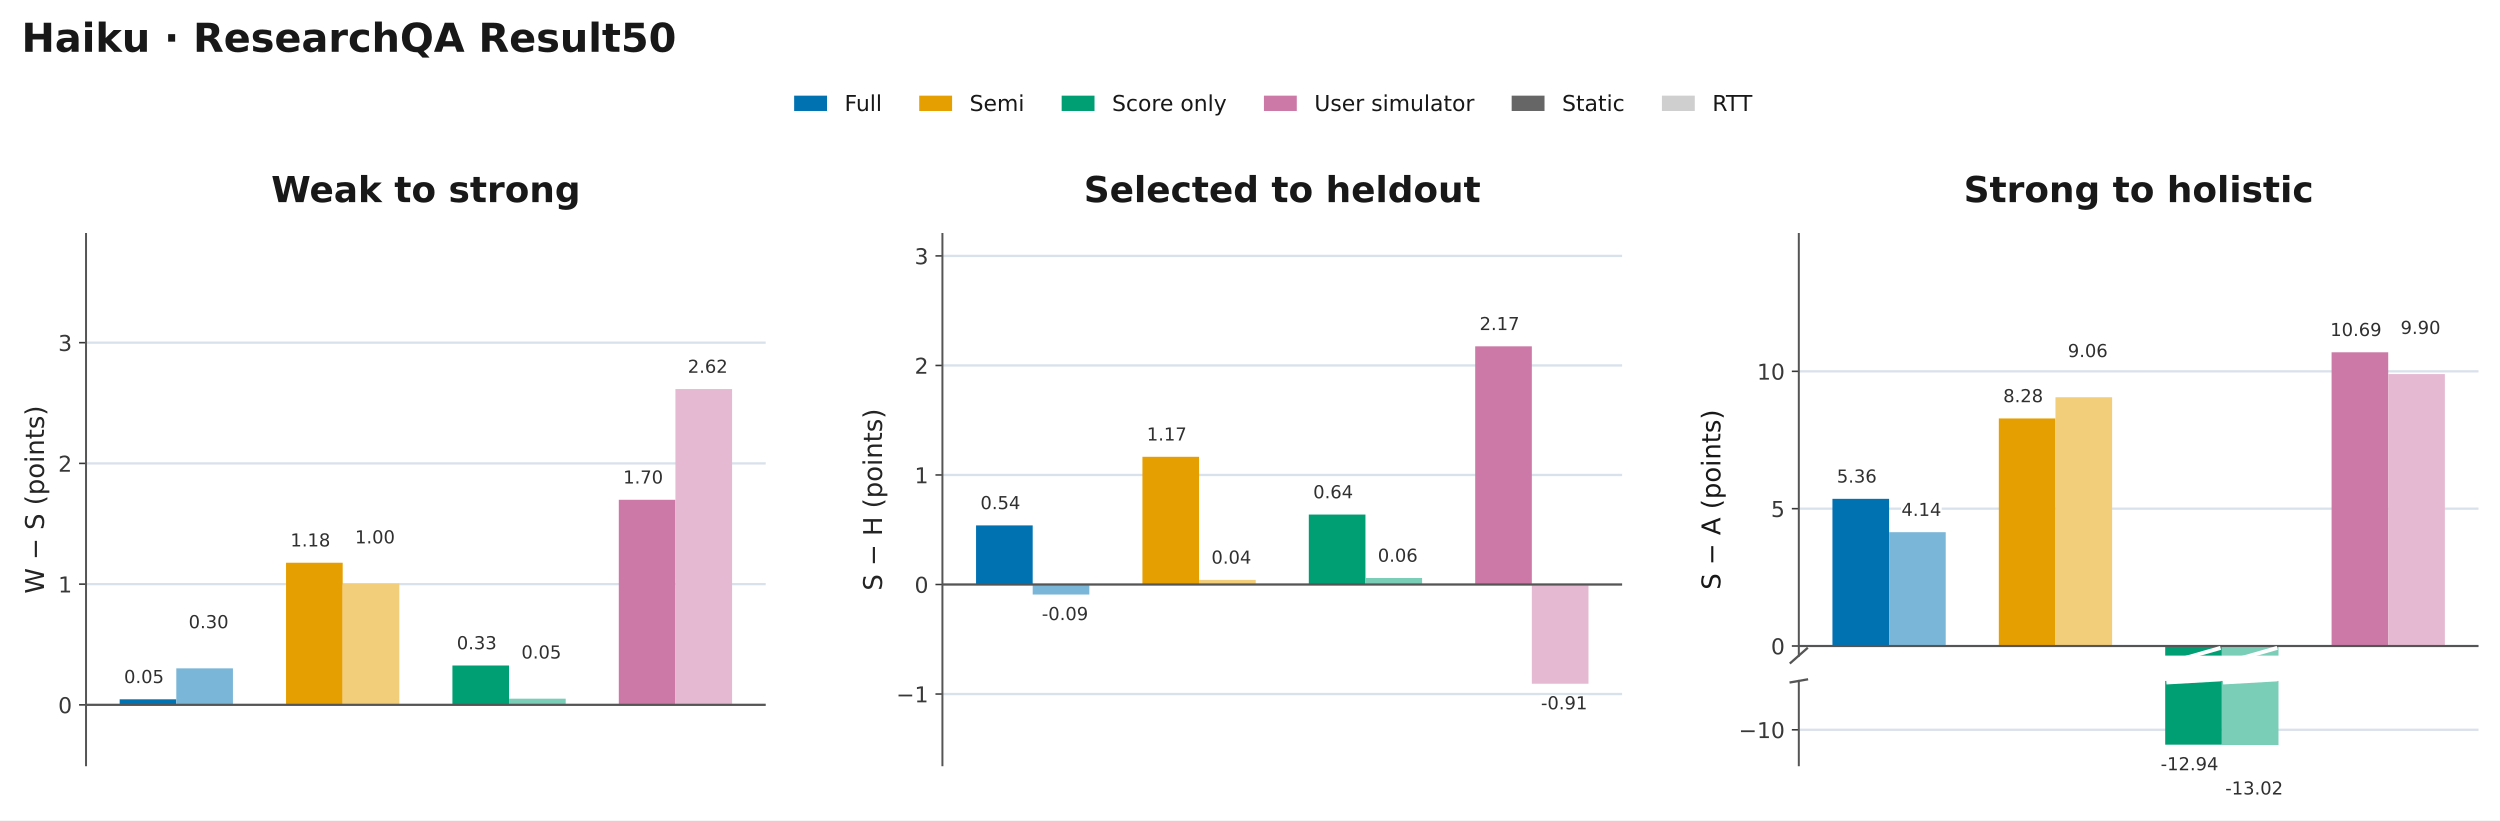
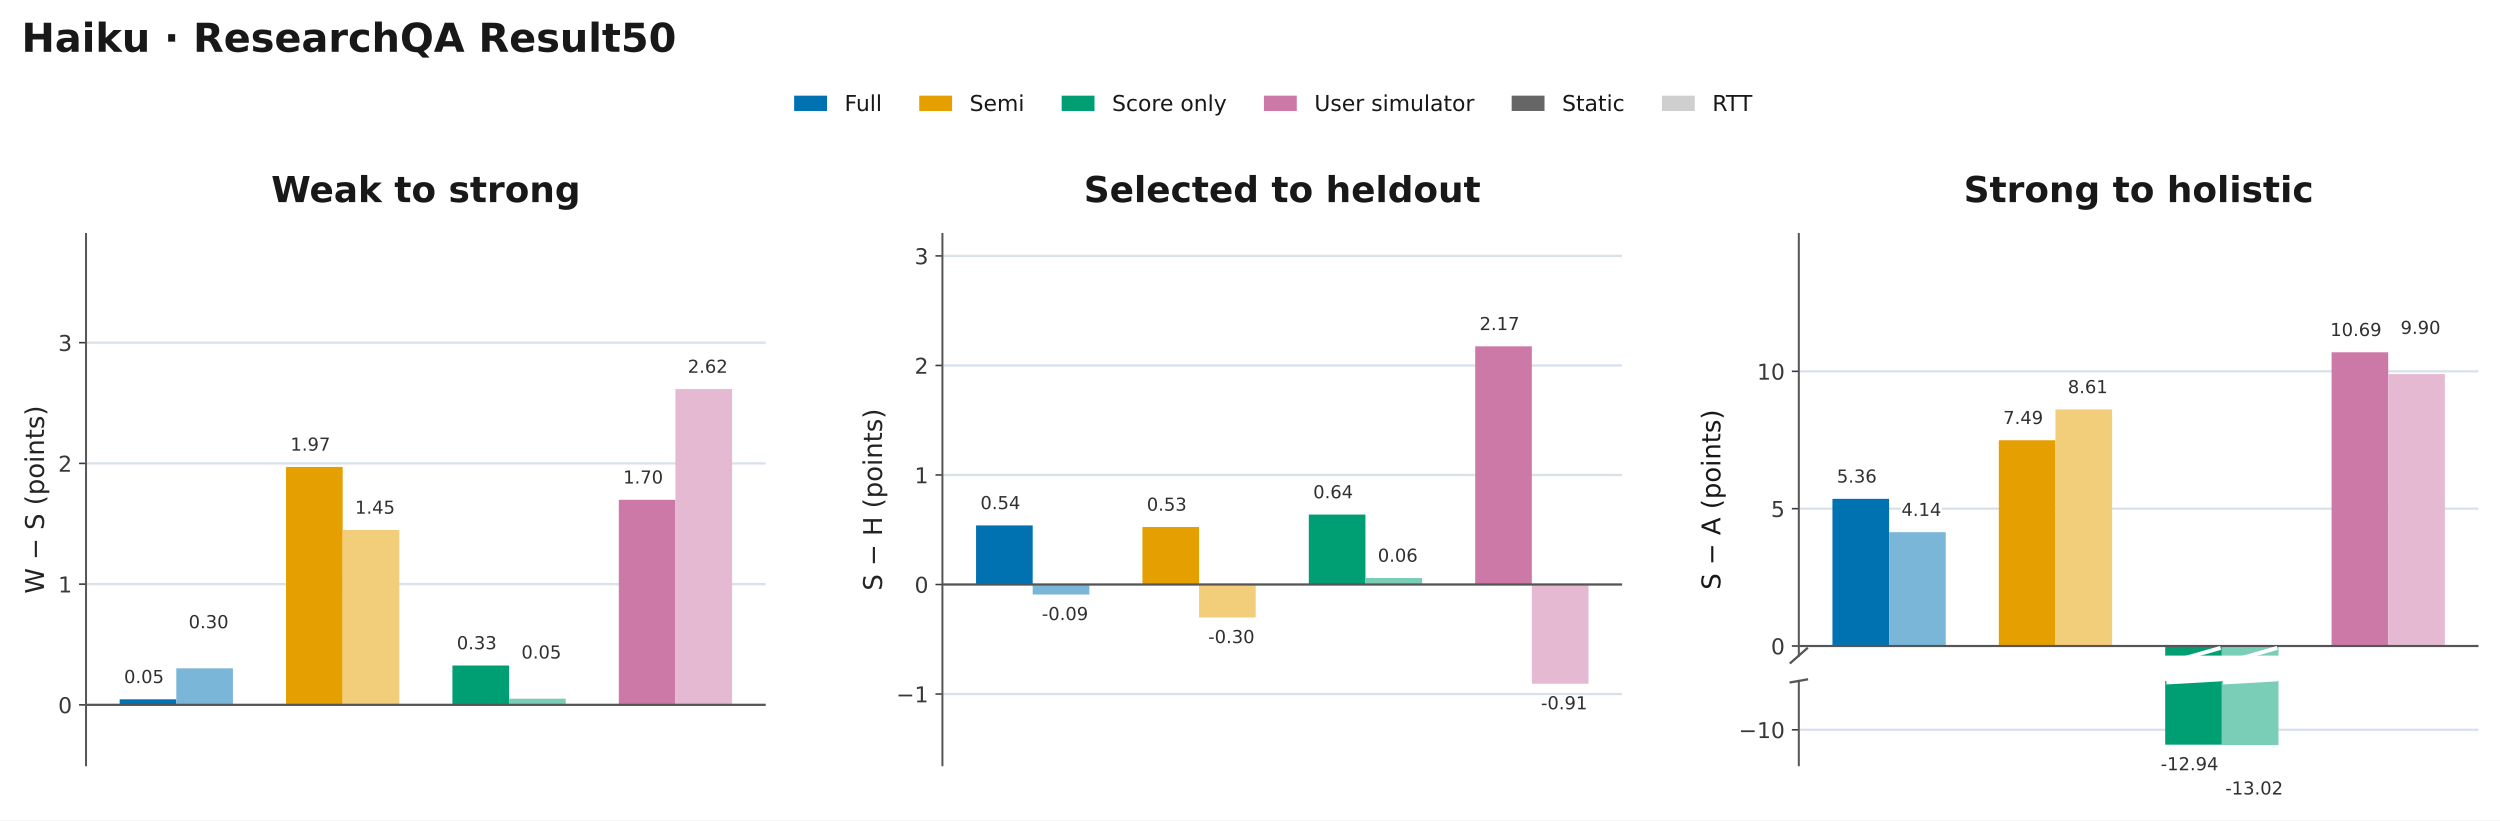
<svg xmlns="http://www.w3.org/2000/svg" xmlns:xlink="http://www.w3.org/1999/xlink" width="1255.392pt" height="411.934pt" viewBox="0 0 1255.392 411.934" version="1.1">
  <defs>
    <style type="text/css">*{stroke-linejoin: round; stroke-linecap: butt}</style>
  </defs>
  <g id="figure_1">
    <g id="patch_1">
      <path d="M 0 411.934  L 1255.392 411.934  L 1255.392 0  L 0 0  z " style="fill: #ffffff" />
    </g>
    <g id="axes_1">
      <g id="patch_2">
        <path d="M 43.2 384.264  L 384.505 384.264  L 384.505 117.504  L 43.2 117.504  z " style="fill: #ffffff" />
      </g>
      <g id="matplotlib.axis_1" />
      <g id="matplotlib.axis_2">
        <g id="ytick_1">
          <g id="line2d_1">
-             <path d="M 43.2 353.95  L 384.505 353.95  " clip-path="url(#p2235ba9675)" style="fill: none; stroke: #d9e1eb; stroke-width: 1.15; stroke-linecap: square" />
+             <path d="M 43.2 353.95  L 384.505 353.95  " clip-path="url(#p1937ab0c11)" style="fill: none; stroke: #d9e1eb; stroke-width: 1.15; stroke-linecap: square" />
          </g>
          <g id="line2d_2">
            <defs>
-               <path id="mcb72d970ec" d="M 0 0  L -3.5 0  " style="stroke: #383838; stroke-width: 0.8" />
+               <path id="mba0366764d" d="M 0 0  L -3.5 0  " style="stroke: #383838; stroke-width: 0.8" />
            </defs>
            <g>
-               <use xlink:href="#mcb72d970ec" x="43.2" y="353.95" style="fill: #383838; stroke: #383838; stroke-width: 0.8" />
+               <use xlink:href="#mba0366764d" x="43.2" y="353.95" style="fill: #383838; stroke: #383838; stroke-width: 0.8" />
            </g>
          </g>
          <g id="text_1">
            <text style="font-size: 11px; font-family: 'DejaVu Sans'; text-anchor: end; fill: #383838" x="36.2" y="358.129" transform="rotate(-0 36.2 358.1291)">0</text>
          </g>
        </g>
        <g id="ytick_2">
          <g id="line2d_3">
-             <path d="M 43.2 293.323  L 384.505 293.323  " clip-path="url(#p2235ba9675)" style="fill: none; stroke: #d9e1eb; stroke-width: 1.15; stroke-linecap: square" />
+             <path d="M 43.2 293.323  L 384.505 293.323  " clip-path="url(#p1937ab0c11)" style="fill: none; stroke: #d9e1eb; stroke-width: 1.15; stroke-linecap: square" />
          </g>
          <g id="line2d_4">
            <g>
-               <use xlink:href="#mcb72d970ec" x="43.2" y="293.323" style="fill: #383838; stroke: #383838; stroke-width: 0.8" />
+               <use xlink:href="#mba0366764d" x="43.2" y="293.323" style="fill: #383838; stroke: #383838; stroke-width: 0.8" />
            </g>
          </g>
          <g id="text_2">
            <text style="font-size: 11px; font-family: 'DejaVu Sans'; text-anchor: end; fill: #383838" x="36.2" y="297.502" transform="rotate(-0 36.2 297.5018)">1</text>
          </g>
        </g>
        <g id="ytick_3">
          <g id="line2d_5">
-             <path d="M 43.2 232.696  L 384.505 232.696  " clip-path="url(#p2235ba9675)" style="fill: none; stroke: #d9e1eb; stroke-width: 1.15; stroke-linecap: square" />
+             <path d="M 43.2 232.696  L 384.505 232.696  " clip-path="url(#p1937ab0c11)" style="fill: none; stroke: #d9e1eb; stroke-width: 1.15; stroke-linecap: square" />
          </g>
          <g id="line2d_6">
            <g>
-               <use xlink:href="#mcb72d970ec" x="43.2" y="232.696" style="fill: #383838; stroke: #383838; stroke-width: 0.8" />
+               <use xlink:href="#mba0366764d" x="43.2" y="232.696" style="fill: #383838; stroke: #383838; stroke-width: 0.8" />
            </g>
          </g>
          <g id="text_3">
            <text style="font-size: 11px; font-family: 'DejaVu Sans'; text-anchor: end; fill: #383838" x="36.2" y="236.875" transform="rotate(-0 36.2 236.8745)">2</text>
          </g>
        </g>
        <g id="ytick_4">
          <g id="line2d_7">
-             <path d="M 43.2 172.069  L 384.505 172.069  " clip-path="url(#p2235ba9675)" style="fill: none; stroke: #d9e1eb; stroke-width: 1.15; stroke-linecap: square" />
+             <path d="M 43.2 172.069  L 384.505 172.069  " clip-path="url(#p1937ab0c11)" style="fill: none; stroke: #d9e1eb; stroke-width: 1.15; stroke-linecap: square" />
          </g>
          <g id="line2d_8">
            <g>
-               <use xlink:href="#mcb72d970ec" x="43.2" y="172.069" style="fill: #383838; stroke: #383838; stroke-width: 0.8" />
+               <use xlink:href="#mba0366764d" x="43.2" y="172.069" style="fill: #383838; stroke: #383838; stroke-width: 0.8" />
            </g>
          </g>
          <g id="text_4">
            <text style="font-size: 11px; font-family: 'DejaVu Sans'; text-anchor: end; fill: #383838" x="36.2" y="176.247" transform="rotate(-0 36.2 176.2473)">3</text>
          </g>
        </g>
        <g id="text_5">
          <text style="font-size: 13px; font-family: 'DejaVu Sans'; text-anchor: middle; fill: #242424" x="22.078" y="250.884" transform="rotate(-90 22.0782 250.884)">W − S (points)</text>
        </g>
      </g>
      <g id="patch_3">
-         <path d="M 60.087 353.95  L 88.53 353.95  L 88.53 351.16  L 60.087 351.16  z " clip-path="url(#p2235ba9675)" style="fill: #0072b2" />
+         <path d="M 60.087 353.95  L 88.53 353.95  L 88.53 351.16  L 60.087 351.16  z " clip-path="url(#p1937ab0c11)" style="fill: #0072b2" />
      </g>
      <g id="patch_4">
-         <path d="M 88.53 353.95  L 116.972 353.95  L 116.972 335.618  L 88.53 335.618  z " clip-path="url(#p2235ba9675)" style="fill: #7ab6d7" />
+         <path d="M 88.53 353.95  L 116.972 353.95  L 116.972 335.618  L 88.53 335.618  z " clip-path="url(#p1937ab0c11)" style="fill: #7ab6d7" />
      </g>
      <g id="patch_5">
-         <path d="M 143.636 353.95  L 172.078 353.95  L 172.078 282.581  L 143.636 282.581  z " clip-path="url(#p2235ba9675)" style="fill: #e69f00" />
+         <path d="M 143.636 353.95  L 172.078 353.95  L 172.078 234.464  L 143.636 234.464  z " clip-path="url(#p1937ab0c11)" style="fill: #e69f00" />
      </g>
      <g id="patch_6">
-         <path d="M 172.078 353.95  L 200.52 353.95  L 200.52 293.022  L 172.078 293.022  z " clip-path="url(#p2235ba9675)" style="fill: #f2cd7a" />
+         <path d="M 172.078 353.95  L 200.52 353.95  L 200.52 266.137  L 172.078 266.137  z " clip-path="url(#p1937ab0c11)" style="fill: #f2cd7a" />
      </g>
      <g id="patch_7">
-         <path d="M 227.184 353.95  L 255.627 353.95  L 255.627 334.186  L 227.184 334.186  z " clip-path="url(#p2235ba9675)" style="fill: #009e73" />
+         <path d="M 227.184 353.95  L 255.627 353.95  L 255.627 334.186  L 227.184 334.186  z " clip-path="url(#p1937ab0c11)" style="fill: #009e73" />
      </g>
      <g id="patch_8">
-         <path d="M 255.627 353.95  L 284.069 353.95  L 284.069 350.847  L 255.627 350.847  z " clip-path="url(#p2235ba9675)" style="fill: #7acdb6" />
+         <path d="M 255.627 353.95  L 284.069 353.95  L 284.069 350.847  L 255.627 350.847  z " clip-path="url(#p1937ab0c11)" style="fill: #7acdb6" />
      </g>
      <g id="patch_9">
-         <path d="M 310.733 353.95  L 339.175 353.95  L 339.175 250.968  L 310.733 250.968  z " clip-path="url(#p2235ba9675)" style="fill: #cc79a7" />
+         <path d="M 310.733 353.95  L 339.175 353.95  L 339.175 250.968  L 310.733 250.968  z " clip-path="url(#p1937ab0c11)" style="fill: #cc79a7" />
      </g>
      <g id="patch_10">
-         <path d="M 339.175 353.95  L 367.617 353.95  L 367.617 195.369  L 339.175 195.369  z " clip-path="url(#p2235ba9675)" style="fill: #e4b9d1" />
+         <path d="M 339.175 353.95  L 367.617 353.95  L 367.617 195.369  L 339.175 195.369  z " clip-path="url(#p1937ab0c11)" style="fill: #e4b9d1" />
      </g>
      <g id="patch_11">
        <path d="M 43.2 384.264  L 43.2 117.504  " style="fill: none; stroke: #555555; stroke-linejoin: miter; stroke-linecap: square" />
      </g>
      <g id="line2d_9">
-         <path d="M 43.2 353.95  L 384.505 353.95  " clip-path="url(#p2235ba9675)" style="fill: none; stroke: #555555; stroke-width: 1.1; stroke-linecap: square" />
+         <path d="M 43.2 353.95  L 384.505 353.95  " clip-path="url(#p1937ab0c11)" style="fill: none; stroke: #555555; stroke-width: 1.1; stroke-linecap: square" />
      </g>
      <g id="text_6">
        <text style="font-weight: 700; font-size: 18px; font-family: 'DejaVu Sans'; text-anchor: middle; fill: #181818" x="213.852" y="101.504" transform="rotate(-0 213.8523 101.504)">Weak to strong</text>
      </g>
      <g id="text_7">
        <g id="patch_12">
          <path d="M 62.109 345.34  L 82.508 345.34  L 82.508 335.98  L 62.109 335.98  z " style="fill: #ffffff" />
        </g>
        <text style="font-size: 9px; font-family: 'DejaVu Sans'; text-anchor: middle; fill: #303030" x="72.308" y="342.997" transform="rotate(-0 72.30849 342.9975)">0.05</text>
      </g>
      <g id="text_8">
        <g id="patch_13">
          <path d="M 94.551 317.798  L 114.95 317.798  L 114.95 308.438  L 94.551 308.438  z " style="fill: #ffffff" />
        </g>
        <text style="font-size: 9px; font-family: 'DejaVu Sans'; text-anchor: middle; fill: #303030" x="104.751" y="315.456" transform="rotate(-0 104.7505 315.4557)">0.30</text>
      </g>
      <g id="text_9">
        <g id="patch_14">
-           <path d="M 145.657 276.761  L 166.057 276.761  L 166.057 267.401  L 145.657 267.401  z " style="fill: #ffffff" />
-         </g>
-         <text style="font-size: 9px; font-family: 'DejaVu Sans'; text-anchor: middle; fill: #303030" x="155.857" y="274.419" transform="rotate(-0 155.857 274.4189)">1.18</text>
+           <path d="M 145.657 228.644  L 166.057 228.644  L 166.057 219.284  L 145.657 219.284  z " style="fill: #ffffff" />
+         </g>
+         <text style="font-size: 9px; font-family: 'DejaVu Sans'; text-anchor: middle; fill: #303030" x="155.857" y="226.302" transform="rotate(-0 155.857 226.302)">1.97</text>
      </g>
      <g id="text_10">
        <g id="patch_15">
-           <path d="M 178.1 275.202  L 198.499 275.202  L 198.499 265.842  L 178.1 265.842  z " style="fill: #ffffff" />
-         </g>
-         <text style="font-size: 9px; font-family: 'DejaVu Sans'; text-anchor: middle; fill: #303030" x="188.299" y="272.86" transform="rotate(-0 188.299 272.8603)">1.00</text>
+           <path d="M 178.1 260.317  L 198.499 260.317  L 198.499 250.957  L 178.1 250.957  z " style="fill: #ffffff" />
+         </g>
+         <text style="font-size: 9px; font-family: 'DejaVu Sans'; text-anchor: middle; fill: #303030" x="188.299" y="257.975" transform="rotate(-0 188.299 257.9749)">1.45</text>
      </g>
      <g id="text_11">
        <g id="patch_16">
          <path d="M 229.206 328.366  L 249.605 328.366  L 249.605 319.006  L 229.206 319.006  z " style="fill: #ffffff" />
        </g>
        <text style="font-size: 9px; font-family: 'DejaVu Sans'; text-anchor: middle; fill: #303030" x="239.406" y="326.024" transform="rotate(-0 239.4055 326.0242)">0.33</text>
      </g>
      <g id="text_12">
        <g id="patch_17">
          <path d="M 261.648 333.027  L 282.047 333.027  L 282.047 323.667  L 261.648 323.667  z " style="fill: #ffffff" />
        </g>
        <text style="font-size: 9px; font-family: 'DejaVu Sans'; text-anchor: middle; fill: #303030" x="271.848" y="330.685" transform="rotate(-0 271.8476 330.6847)">0.05</text>
      </g>
      <g id="text_13">
        <g id="patch_18">
          <path d="M 312.754 245.148  L 333.154 245.148  L 333.154 235.788  L 312.754 235.788  z " style="fill: #ffffff" />
        </g>
        <text style="font-size: 9px; font-family: 'DejaVu Sans'; text-anchor: middle; fill: #303030" x="322.954" y="242.806" transform="rotate(-0 322.954 242.8061)">1.70</text>
      </g>
      <g id="text_14">
        <g id="patch_19">
          <path d="M 345.197 189.549  L 365.596 189.549  L 365.596 180.189  L 345.197 180.189  z " style="fill: #ffffff" />
        </g>
        <text style="font-size: 9px; font-family: 'DejaVu Sans'; text-anchor: middle; fill: #303030" x="355.396" y="187.207" transform="rotate(-0 355.3961 187.207)">2.62</text>
      </g>
    </g>
    <g id="axes_2">
      <g id="patch_20">
        <path d="M 473.244 384.264  L 814.548 384.264  L 814.548 117.504  L 473.244 117.504  z " style="fill: #ffffff" />
      </g>
      <g id="matplotlib.axis_3" />
      <g id="matplotlib.axis_4">
        <g id="ytick_5">
          <g id="line2d_10">
-             <path d="M 473.244 348.513  L 814.548 348.513  " clip-path="url(#p1a0389c628)" style="fill: none; stroke: #d9e1eb; stroke-width: 1.15; stroke-linecap: square" />
+             <path d="M 473.244 348.513  L 814.548 348.513  " clip-path="url(#pa8bc0e4c99)" style="fill: none; stroke: #d9e1eb; stroke-width: 1.15; stroke-linecap: square" />
          </g>
          <g id="line2d_11">
            <g>
-               <use xlink:href="#mcb72d970ec" x="473.244" y="348.513" style="fill: #383838; stroke: #383838; stroke-width: 0.8" />
+               <use xlink:href="#mba0366764d" x="473.244" y="348.513" style="fill: #383838; stroke: #383838; stroke-width: 0.8" />
            </g>
          </g>
          <g id="text_15">
            <text style="font-size: 11px; font-family: 'DejaVu Sans'; text-anchor: end; fill: #383838" x="466.244" y="352.691" transform="rotate(-0 466.2437 352.6914)">−1</text>
          </g>
        </g>
        <g id="ytick_6">
          <g id="line2d_12">
-             <path d="M 473.244 293.511  L 814.548 293.511  " clip-path="url(#p1a0389c628)" style="fill: none; stroke: #d9e1eb; stroke-width: 1.15; stroke-linecap: square" />
+             <path d="M 473.244 293.511  L 814.548 293.511  " clip-path="url(#pa8bc0e4c99)" style="fill: none; stroke: #d9e1eb; stroke-width: 1.15; stroke-linecap: square" />
          </g>
          <g id="line2d_13">
            <g>
-               <use xlink:href="#mcb72d970ec" x="473.244" y="293.511" style="fill: #383838; stroke: #383838; stroke-width: 0.8" />
+               <use xlink:href="#mba0366764d" x="473.244" y="293.511" style="fill: #383838; stroke: #383838; stroke-width: 0.8" />
            </g>
          </g>
          <g id="text_16">
            <text style="font-size: 11px; font-family: 'DejaVu Sans'; text-anchor: end; fill: #383838" x="466.244" y="297.689" transform="rotate(-0 466.2437 297.6893)">0</text>
          </g>
        </g>
        <g id="ytick_7">
          <g id="line2d_14">
-             <path d="M 473.244 238.509  L 814.548 238.509  " clip-path="url(#p1a0389c628)" style="fill: none; stroke: #d9e1eb; stroke-width: 1.15; stroke-linecap: square" />
+             <path d="M 473.244 238.509  L 814.548 238.509  " clip-path="url(#pa8bc0e4c99)" style="fill: none; stroke: #d9e1eb; stroke-width: 1.15; stroke-linecap: square" />
          </g>
          <g id="line2d_15">
            <g>
-               <use xlink:href="#mcb72d970ec" x="473.244" y="238.509" style="fill: #383838; stroke: #383838; stroke-width: 0.8" />
+               <use xlink:href="#mba0366764d" x="473.244" y="238.509" style="fill: #383838; stroke: #383838; stroke-width: 0.8" />
            </g>
          </g>
          <g id="text_17">
            <text style="font-size: 11px; font-family: 'DejaVu Sans'; text-anchor: end; fill: #383838" x="466.244" y="242.687" transform="rotate(-0 466.2437 242.6872)">1</text>
          </g>
        </g>
        <g id="ytick_8">
          <g id="line2d_16">
-             <path d="M 473.244 183.506  L 814.548 183.506  " clip-path="url(#p1a0389c628)" style="fill: none; stroke: #d9e1eb; stroke-width: 1.15; stroke-linecap: square" />
+             <path d="M 473.244 183.506  L 814.548 183.506  " clip-path="url(#pa8bc0e4c99)" style="fill: none; stroke: #d9e1eb; stroke-width: 1.15; stroke-linecap: square" />
          </g>
          <g id="line2d_17">
            <g>
-               <use xlink:href="#mcb72d970ec" x="473.244" y="183.506" style="fill: #383838; stroke: #383838; stroke-width: 0.8" />
+               <use xlink:href="#mba0366764d" x="473.244" y="183.506" style="fill: #383838; stroke: #383838; stroke-width: 0.8" />
            </g>
          </g>
          <g id="text_18">
            <text style="font-size: 11px; font-family: 'DejaVu Sans'; text-anchor: end; fill: #383838" x="466.244" y="187.685" transform="rotate(-0 466.2437 187.6852)">2</text>
          </g>
        </g>
        <g id="ytick_9">
          <g id="line2d_18">
-             <path d="M 473.244 128.504  L 814.548 128.504  " clip-path="url(#p1a0389c628)" style="fill: none; stroke: #d9e1eb; stroke-width: 1.15; stroke-linecap: square" />
+             <path d="M 473.244 128.504  L 814.548 128.504  " clip-path="url(#pa8bc0e4c99)" style="fill: none; stroke: #d9e1eb; stroke-width: 1.15; stroke-linecap: square" />
          </g>
          <g id="line2d_19">
            <g>
-               <use xlink:href="#mcb72d970ec" x="473.244" y="128.504" style="fill: #383838; stroke: #383838; stroke-width: 0.8" />
+               <use xlink:href="#mba0366764d" x="473.244" y="128.504" style="fill: #383838; stroke: #383838; stroke-width: 0.8" />
            </g>
          </g>
          <g id="text_19">
            <text style="font-size: 11px; font-family: 'DejaVu Sans'; text-anchor: end; fill: #383838" x="466.244" y="132.683" transform="rotate(-0 466.2437 132.6831)">3</text>
          </g>
        </g>
        <g id="text_20">
          <text style="font-size: 13px; font-family: 'DejaVu Sans'; text-anchor: middle; fill: #242424" x="442.904" y="250.884" transform="rotate(-90 442.9043 250.884)">S − H (points)</text>
        </g>
      </g>
      <g id="patch_21">
-         <path d="M 490.131 293.511  L 518.573 293.511  L 518.573 263.834  L 490.131 263.834  z " clip-path="url(#p1a0389c628)" style="fill: #0072b2" />
+         <path d="M 490.131 293.511  L 518.573 293.511  L 518.573 263.834  L 490.131 263.834  z " clip-path="url(#pa8bc0e4c99)" style="fill: #0072b2" />
      </g>
      <g id="patch_22">
-         <path d="M 518.573 293.511  L 547.015 293.511  L 547.015 298.549  L 518.573 298.549  z " clip-path="url(#p1a0389c628)" style="fill: #7ab6d7" />
+         <path d="M 518.573 293.511  L 547.015 293.511  L 547.015 298.549  L 518.573 298.549  z " clip-path="url(#pa8bc0e4c99)" style="fill: #7ab6d7" />
      </g>
      <g id="patch_23">
-         <path d="M 573.68 293.511  L 602.122 293.511  L 602.122 229.382  L 573.68 229.382  z " clip-path="url(#p1a0389c628)" style="fill: #e69f00" />
+         <path d="M 573.68 293.511  L 602.122 293.511  L 602.122 264.631  L 573.68 264.631  z " clip-path="url(#pa8bc0e4c99)" style="fill: #e69f00" />
      </g>
      <g id="patch_24">
-         <path d="M 602.122 293.511  L 630.564 293.511  L 630.564 291.201  L 602.122 291.201  z " clip-path="url(#p1a0389c628)" style="fill: #f2cd7a" />
+         <path d="M 602.122 293.511  L 630.564 293.511  L 630.564 310.099  L 602.122 310.099  z " clip-path="url(#pa8bc0e4c99)" style="fill: #f2cd7a" />
      </g>
      <g id="patch_25">
-         <path d="M 657.228 293.511  L 685.67 293.511  L 685.67 258.385  L 657.228 258.385  z " clip-path="url(#p1a0389c628)" style="fill: #009e73" />
+         <path d="M 657.228 293.511  L 685.67 293.511  L 685.67 258.385  L 657.228 258.385  z " clip-path="url(#pa8bc0e4c99)" style="fill: #009e73" />
      </g>
      <g id="patch_26">
-         <path d="M 685.67 293.511  L 714.112 293.511  L 714.112 290.248  L 685.67 290.248  z " clip-path="url(#p1a0389c628)" style="fill: #7acdb6" />
+         <path d="M 685.67 293.511  L 714.112 293.511  L 714.112 290.248  L 685.67 290.248  z " clip-path="url(#pa8bc0e4c99)" style="fill: #7acdb6" />
      </g>
      <g id="patch_27">
-         <path d="M 740.777 293.511  L 769.219 293.511  L 769.219 173.91  L 740.777 173.91  z " clip-path="url(#p1a0389c628)" style="fill: #cc79a7" />
+         <path d="M 740.777 293.511  L 769.219 293.511  L 769.219 173.91  L 740.777 173.91  z " clip-path="url(#pa8bc0e4c99)" style="fill: #cc79a7" />
      </g>
      <g id="patch_28">
-         <path d="M 769.219 293.511  L 797.661 293.511  L 797.661 343.343  L 769.219 343.343  z " clip-path="url(#p1a0389c628)" style="fill: #e4b9d1" />
+         <path d="M 769.219 293.511  L 797.661 293.511  L 797.661 343.343  L 769.219 343.343  z " clip-path="url(#pa8bc0e4c99)" style="fill: #e4b9d1" />
      </g>
      <g id="patch_29">
        <path d="M 473.244 384.264  L 473.244 117.504  " style="fill: none; stroke: #555555; stroke-linejoin: miter; stroke-linecap: square" />
      </g>
      <g id="line2d_20">
-         <path d="M 473.244 293.511  L 814.548 293.511  " clip-path="url(#p1a0389c628)" style="fill: none; stroke: #555555; stroke-width: 1.1; stroke-linecap: square" />
+         <path d="M 473.244 293.511  L 814.548 293.511  " clip-path="url(#pa8bc0e4c99)" style="fill: none; stroke: #555555; stroke-width: 1.1; stroke-linecap: square" />
      </g>
      <g id="text_21">
        <text style="font-weight: 700; font-size: 18px; font-family: 'DejaVu Sans'; text-anchor: middle; fill: #181818" x="643.896" y="101.504" transform="rotate(-0 643.896 101.504)">Selected to heldout</text>
      </g>
      <g id="text_22">
        <g id="patch_30">
          <path d="M 492.153 258.014  L 512.552 258.014  L 512.552 248.654  L 492.153 248.654  z " style="fill: #ffffff" />
        </g>
        <text style="font-size: 9px; font-family: 'DejaVu Sans'; text-anchor: middle; fill: #303030" x="502.352" y="255.672" transform="rotate(-0 502.3522 255.6721)">0.54</text>
      </g>
      <g id="text_23">
        <g id="patch_31">
          <path d="M 522.971 313.729  L 546.617 313.729  L 546.617 304.369  L 522.971 304.369  z " style="fill: #ffffff" />
        </g>
        <text style="font-size: 9px; font-family: 'DejaVu Sans'; text-anchor: middle; fill: #303030" x="534.794" y="311.387" transform="rotate(-0 534.7943 311.3867)">-0.09</text>
      </g>
      <g id="text_24">
        <g id="patch_32">
-           <path d="M 575.701 223.562  L 596.1 223.562  L 596.1 214.202  L 575.701 214.202  z " style="fill: #ffffff" />
-         </g>
-         <text style="font-size: 9px; font-family: 'DejaVu Sans'; text-anchor: middle; fill: #303030" x="585.901" y="221.219" transform="rotate(-0 585.9007 221.2194)">1.17</text>
+           <path d="M 575.701 258.811  L 596.1 258.811  L 596.1 249.451  L 575.701 249.451  z " style="fill: #ffffff" />
+         </g>
+         <text style="font-size: 9px; font-family: 'DejaVu Sans'; text-anchor: middle; fill: #303030" x="585.901" y="256.469" transform="rotate(-0 585.9007 256.4688)">0.53</text>
      </g>
      <g id="text_25">
        <g id="patch_33">
-           <path d="M 608.143 285.381  L 628.542 285.381  L 628.542 276.021  L 608.143 276.021  z " style="fill: #ffffff" />
-         </g>
-         <text style="font-size: 9px; font-family: 'DejaVu Sans'; text-anchor: middle; fill: #303030" x="618.343" y="283.039" transform="rotate(-0 618.3428 283.0385)">0.04</text>
+           <path d="M 606.52 325.279  L 630.166 325.279  L 630.166 315.919  L 606.52 315.919  z " style="fill: #ffffff" />
+         </g>
+         <text style="font-size: 9px; font-family: 'DejaVu Sans'; text-anchor: middle; fill: #303030" x="618.343" y="322.936" transform="rotate(-0 618.3428 322.9364)">-0.30</text>
      </g>
      <g id="text_26">
        <g id="patch_34">
          <path d="M 659.25 252.565  L 679.649 252.565  L 679.649 243.205  L 659.25 243.205  z " style="fill: #ffffff" />
        </g>
        <text style="font-size: 9px; font-family: 'DejaVu Sans'; text-anchor: middle; fill: #303030" x="669.449" y="250.223" transform="rotate(-0 669.4492 250.2228)">0.64</text>
      </g>
      <g id="text_27">
        <g id="patch_35">
          <path d="M 691.692 284.428  L 712.091 284.428  L 712.091 275.068  L 691.692 275.068  z " style="fill: #ffffff" />
        </g>
        <text style="font-size: 9px; font-family: 'DejaVu Sans'; text-anchor: middle; fill: #303030" x="701.891" y="282.085" transform="rotate(-0 701.8913 282.0855)">0.06</text>
      </g>
      <g id="text_28">
        <g id="patch_36">
          <path d="M 742.798 168.09  L 763.197 168.09  L 763.197 158.73  L 742.798 158.73  z " style="fill: #ffffff" />
        </g>
        <text style="font-size: 9px; font-family: 'DejaVu Sans'; text-anchor: middle; fill: #303030" x="752.998" y="165.748" transform="rotate(-0 752.9977 165.7481)">2.17</text>
      </g>
      <g id="text_29">
        <g id="patch_37">
          <path d="M 773.617 358.523  L 797.263 358.523  L 797.263 349.163  L 773.617 349.163  z " style="fill: #ffffff" />
        </g>
        <text style="font-size: 9px; font-family: 'DejaVu Sans'; text-anchor: middle; fill: #303030" x="785.44" y="356.181" transform="rotate(-0 785.4398 356.1814)">-0.91</text>
      </g>
    </g>
    <g id="axes_3">
      <g id="patch_38">
        <path d="M 903.287 329.218  L 1244.592 329.218  L 1244.592 117.504  L 903.287 117.504  z " style="fill: #ffffff" />
      </g>
      <g id="matplotlib.axis_5" />
      <g id="matplotlib.axis_6">
        <g id="ytick_10">
          <g id="line2d_21">
-             <path d="M 903.287 324.391  L 1244.592 324.391  " clip-path="url(#p8e179e9e70)" style="fill: none; stroke: #d9e1eb; stroke-width: 1.15; stroke-linecap: square" />
+             <path d="M 903.287 324.391  L 1244.592 324.391  " clip-path="url(#pa0658b819a)" style="fill: none; stroke: #d9e1eb; stroke-width: 1.15; stroke-linecap: square" />
          </g>
          <g id="line2d_22">
            <g>
-               <use xlink:href="#mcb72d970ec" x="903.287" y="324.391" style="fill: #383838; stroke: #383838; stroke-width: 0.8" />
+               <use xlink:href="#mba0366764d" x="903.287" y="324.391" style="fill: #383838; stroke: #383838; stroke-width: 0.8" />
            </g>
          </g>
          <g id="text_30">
            <text style="font-size: 11px; font-family: 'DejaVu Sans'; text-anchor: end; fill: #383838" x="896.287" y="328.57" transform="rotate(-0 896.2875 328.5696)">0</text>
          </g>
        </g>
        <g id="ytick_11">
          <g id="line2d_23">
-             <path d="M 903.287 255.429  L 1244.592 255.429  " clip-path="url(#p8e179e9e70)" style="fill: none; stroke: #d9e1eb; stroke-width: 1.15; stroke-linecap: square" />
+             <path d="M 903.287 255.429  L 1244.592 255.429  " clip-path="url(#pa0658b819a)" style="fill: none; stroke: #d9e1eb; stroke-width: 1.15; stroke-linecap: square" />
          </g>
          <g id="line2d_24">
            <g>
-               <use xlink:href="#mcb72d970ec" x="903.287" y="255.429" style="fill: #383838; stroke: #383838; stroke-width: 0.8" />
+               <use xlink:href="#mba0366764d" x="903.287" y="255.429" style="fill: #383838; stroke: #383838; stroke-width: 0.8" />
            </g>
          </g>
          <g id="text_31">
            <text style="font-size: 11px; font-family: 'DejaVu Sans'; text-anchor: end; fill: #383838" x="896.287" y="259.607" transform="rotate(-0 896.2875 259.6073)">5</text>
          </g>
        </g>
        <g id="ytick_12">
          <g id="line2d_25">
-             <path d="M 903.287 186.466  L 1244.592 186.466  " clip-path="url(#p8e179e9e70)" style="fill: none; stroke: #d9e1eb; stroke-width: 1.15; stroke-linecap: square" />
+             <path d="M 903.287 186.466  L 1244.592 186.466  " clip-path="url(#pa0658b819a)" style="fill: none; stroke: #d9e1eb; stroke-width: 1.15; stroke-linecap: square" />
          </g>
          <g id="line2d_26">
            <g>
-               <use xlink:href="#mcb72d970ec" x="903.287" y="186.466" style="fill: #383838; stroke: #383838; stroke-width: 0.8" />
+               <use xlink:href="#mba0366764d" x="903.287" y="186.466" style="fill: #383838; stroke: #383838; stroke-width: 0.8" />
            </g>
          </g>
          <g id="text_32">
            <text style="font-size: 11px; font-family: 'DejaVu Sans'; text-anchor: end; fill: #383838" x="896.287" y="190.645" transform="rotate(-0 896.2875 190.645)">10</text>
          </g>
        </g>
      </g>
      <g id="patch_39">
-         <path d="M 920.175 324.391  L 948.617 324.391  L 948.617 250.492  L 920.175 250.492  z " clip-path="url(#p8e179e9e70)" style="fill: #0072b2" />
+         <path d="M 920.175 324.391  L 948.617 324.391  L 948.617 250.492  L 920.175 250.492  z " clip-path="url(#pa0658b819a)" style="fill: #0072b2" />
      </g>
      <g id="patch_40">
-         <path d="M 948.617 324.391  L 977.059 324.391  L 977.059 267.244  L 948.617 267.244  z " clip-path="url(#p8e179e9e70)" style="fill: #7ab6d7" />
+         <path d="M 948.617 324.391  L 977.059 324.391  L 977.059 267.244  L 948.617 267.244  z " clip-path="url(#pa0658b819a)" style="fill: #7ab6d7" />
      </g>
      <g id="patch_41">
-         <path d="M 1003.723 324.391  L 1032.165 324.391  L 1032.165 210.126  L 1003.723 210.126  z " clip-path="url(#p8e179e9e70)" style="fill: #e69f00" />
+         <path d="M 1003.723 324.391  L 1032.165 324.391  L 1032.165 221.073  L 1003.723 221.073  z " clip-path="url(#pa0658b819a)" style="fill: #e69f00" />
      </g>
      <g id="patch_42">
-         <path d="M 1032.165 324.391  L 1060.608 324.391  L 1060.608 199.476  L 1032.165 199.476  z " clip-path="url(#p8e179e9e70)" style="fill: #f2cd7a" />
+         <path d="M 1032.165 324.391  L 1060.608 324.391  L 1060.608 205.592  L 1032.165 205.592  z " clip-path="url(#pa0658b819a)" style="fill: #f2cd7a" />
      </g>
      <g id="patch_43">
-         <path d="M 1087.272 324.391  L 1115.714 324.391  L 1115.714 502.908  L 1087.272 502.908  z " clip-path="url(#p8e179e9e70)" style="fill: #009e73" />
+         <path d="M 1087.272 324.391  L 1115.714 324.391  L 1115.714 502.908  L 1087.272 502.908  z " clip-path="url(#pa0658b819a)" style="fill: #009e73" />
      </g>
      <g id="patch_44">
-         <path d="M 1115.714 324.391  L 1144.156 324.391  L 1144.156 503.922  L 1115.714 503.922  z " clip-path="url(#p8e179e9e70)" style="fill: #7acdb6" />
+         <path d="M 1115.714 324.391  L 1144.156 324.391  L 1144.156 503.922  L 1115.714 503.922  z " clip-path="url(#pa0658b819a)" style="fill: #7acdb6" />
      </g>
      <g id="patch_45">
-         <path d="M 1170.82 324.391  L 1199.262 324.391  L 1199.262 176.898  L 1170.82 176.898  z " clip-path="url(#p8e179e9e70)" style="fill: #cc79a7" />
+         <path d="M 1170.82 324.391  L 1199.262 324.391  L 1199.262 176.898  L 1170.82 176.898  z " clip-path="url(#pa0658b819a)" style="fill: #cc79a7" />
      </g>
      <g id="patch_46">
-         <path d="M 1199.262 324.391  L 1227.705 324.391  L 1227.705 187.848  L 1199.262 187.848  z " clip-path="url(#p8e179e9e70)" style="fill: #e4b9d1" />
+         <path d="M 1199.262 324.391  L 1227.705 324.391  L 1227.705 187.848  L 1199.262 187.848  z " clip-path="url(#pa0658b819a)" style="fill: #e4b9d1" />
      </g>
      <g id="patch_47">
        <path d="M 903.287 329.218  L 903.287 117.504  " style="fill: none; stroke: #555555; stroke-linejoin: miter; stroke-linecap: square" />
      </g>
      <g id="line2d_27">
-         <path d="M 903.287 324.391  L 1244.592 324.391  " clip-path="url(#p8e179e9e70)" style="fill: none; stroke: #555555; stroke-width: 1.1; stroke-linecap: square" />
+         <path d="M 903.287 324.391  L 1244.592 324.391  " clip-path="url(#pa0658b819a)" style="fill: none; stroke: #555555; stroke-width: 1.1; stroke-linecap: square" />
      </g>
      <g id="text_33">
        <text style="font-weight: 700; font-size: 18px; font-family: 'DejaVu Sans'; text-anchor: middle; fill: #181818" x="1073.94" y="101.504" transform="rotate(-0 1073.94 101.504)">Strong to holistic</text>
      </g>
      <g id="text_34">
        <g id="patch_48">
          <path d="M 922.196 244.672  L 942.595 244.672  L 942.595 235.312  L 922.196 235.312  z " style="fill: #ffffff" />
        </g>
        <text style="font-size: 9px; font-family: 'DejaVu Sans'; text-anchor: middle; fill: #303030" x="932.396" y="242.33" transform="rotate(-0 932.3959 242.3297)">5.36</text>
      </g>
      <g id="text_35">
        <g id="patch_49">
          <path d="M 954.638 261.424  L 975.038 261.424  L 975.038 252.064  L 954.638 252.064  z " style="fill: #ffffff" />
        </g>
        <text style="font-size: 9px; font-family: 'DejaVu Sans'; text-anchor: middle; fill: #303030" x="964.838" y="259.082" transform="rotate(-0 964.838 259.0815)">4.14</text>
      </g>
      <g id="text_36">
        <g id="patch_50">
-           <path d="M 1005.745 204.306  L 1026.144 204.306  L 1026.144 194.946  L 1005.745 194.946  z " style="fill: #ffffff" />
-         </g>
-         <text style="font-size: 9px; font-family: 'DejaVu Sans'; text-anchor: middle; fill: #303030" x="1015.944" y="201.964" transform="rotate(-0 1015.944 201.9643)">8.28</text>
+           <path d="M 1005.745 215.253  L 1026.144 215.253  L 1026.144 205.893  L 1005.745 205.893  z " style="fill: #ffffff" />
+         </g>
+         <text style="font-size: 9px; font-family: 'DejaVu Sans'; text-anchor: middle; fill: #303030" x="1015.944" y="212.911" transform="rotate(-0 1015.944 212.9107)">7.49</text>
      </g>
      <g id="text_37">
        <g id="patch_51">
-           <path d="M 1038.187 181.656  L 1058.586 181.656  L 1058.586 172.296  L 1038.187 172.296  z " style="fill: #ffffff" />
-         </g>
-         <text style="font-size: 9px; font-family: 'DejaVu Sans'; text-anchor: middle; fill: #303030" x="1048.386" y="179.313" transform="rotate(-0 1048.386 179.3134)">9.06</text>
+           <path d="M 1038.187 199.772  L 1058.586 199.772  L 1058.586 190.412  L 1038.187 190.412  z " style="fill: #ffffff" />
+         </g>
+         <text style="font-size: 9px; font-family: 'DejaVu Sans'; text-anchor: middle; fill: #303030" x="1048.386" y="197.43" transform="rotate(-0 1048.386 197.4297)">8.61</text>
      </g>
      <g id="text_38">
        <g id="patch_52">
          <path d="M 1169.979 171.078  L 1196.104 171.078  L 1196.104 161.718  L 1169.979 161.718  z " style="fill: #ffffff" />
        </g>
        <text style="font-size: 9px; font-family: 'DejaVu Sans'; text-anchor: middle; fill: #303030" x="1183.041" y="168.735" transform="rotate(-0 1183.041 168.7354)">10.69</text>
      </g>
      <g id="text_39">
        <g id="patch_53">
          <path d="M 1205.284 170.028  L 1225.683 170.028  L 1225.683 160.668  L 1205.284 160.668  z " style="fill: #ffffff" />
        </g>
        <text style="font-size: 9px; font-family: 'DejaVu Sans'; text-anchor: middle; fill: #303030" x="1215.484" y="167.686" transform="rotate(-0 1215.484 167.6862)">9.90</text>
      </g>
      <g id="line2d_28">
        <path d="M 899.192 332.817  L 907.383 325.619  " style="fill: none; stroke: #555555; stroke-width: 1.15; stroke-linecap: square" />
      </g>
      <g id="line2d_29">
        <path d="M 1088.865 332.817  L 1114.121 325.619  " style="fill: none; stroke: #ffffff; stroke-width: 2; stroke-linecap: square" />
      </g>
      <g id="line2d_30">
        <path d="M 1117.307 332.817  L 1142.563 325.619  " style="fill: none; stroke: #ffffff; stroke-width: 2; stroke-linecap: square" />
      </g>
    </g>
    <g id="axes_4">
      <g id="patch_54">
        <path d="M 903.287 384.264  L 1244.592 384.264  L 1244.592 341.921  L 903.287 341.921  z " style="fill: #ffffff" />
      </g>
      <g id="matplotlib.axis_7" />
      <g id="matplotlib.axis_8">
        <g id="ytick_13">
          <g id="line2d_31">
-             <path d="M 903.287 366.462  L 1244.592 366.462  " clip-path="url(#p46ffe7871f)" style="fill: none; stroke: #d9e1eb; stroke-width: 1.15; stroke-linecap: square" />
+             <path d="M 903.287 366.462  L 1244.592 366.462  " clip-path="url(#p9da9ed7193)" style="fill: none; stroke: #d9e1eb; stroke-width: 1.15; stroke-linecap: square" />
          </g>
          <g id="line2d_32">
            <g>
-               <use xlink:href="#mcb72d970ec" x="903.287" y="366.462" style="fill: #383838; stroke: #383838; stroke-width: 0.8" />
+               <use xlink:href="#mba0366764d" x="903.287" y="366.462" style="fill: #383838; stroke: #383838; stroke-width: 0.8" />
            </g>
          </g>
          <g id="text_40">
            <text style="font-size: 11px; font-family: 'DejaVu Sans'; text-anchor: end; fill: #383838" x="896.287" y="370.641" transform="rotate(-0 896.2875 370.6409)">−10</text>
          </g>
        </g>
      </g>
      <g id="patch_55">
-         <path d="M 920.175 341.031  L 948.617 341.031  L 948.617 327.405  L 920.175 327.405  z " clip-path="url(#p46ffe7871f)" style="fill: #0072b2" />
+         <path d="M 920.175 341.031  L 948.617 341.031  L 948.617 327.405  L 920.175 327.405  z " clip-path="url(#p9da9ed7193)" style="fill: #0072b2" />
      </g>
      <g id="patch_56">
-         <path d="M 948.617 341.031  L 977.059 341.031  L 977.059 330.494  L 948.617 330.494  z " clip-path="url(#p46ffe7871f)" style="fill: #7ab6d7" />
+         <path d="M 948.617 341.031  L 977.059 341.031  L 977.059 330.494  L 948.617 330.494  z " clip-path="url(#p9da9ed7193)" style="fill: #7ab6d7" />
      </g>
      <g id="patch_57">
-         <path d="M 1003.723 341.031  L 1032.165 341.031  L 1032.165 319.962  L 1003.723 319.962  z " clip-path="url(#p46ffe7871f)" style="fill: #e69f00" />
+         <path d="M 1003.723 341.031  L 1032.165 341.031  L 1032.165 321.981  L 1003.723 321.981  z " clip-path="url(#p9da9ed7193)" style="fill: #e69f00" />
      </g>
      <g id="patch_58">
-         <path d="M 1032.165 341.031  L 1060.608 341.031  L 1060.608 317.999  L 1032.165 317.999  z " clip-path="url(#p46ffe7871f)" style="fill: #f2cd7a" />
+         <path d="M 1032.165 341.031  L 1060.608 341.031  L 1060.608 319.126  L 1032.165 319.126  z " clip-path="url(#p9da9ed7193)" style="fill: #f2cd7a" />
      </g>
      <g id="patch_59">
-         <path d="M 1087.272 341.031  L 1115.714 341.031  L 1115.714 373.947  L 1087.272 373.947  z " clip-path="url(#p46ffe7871f)" style="fill: #009e73" />
+         <path d="M 1087.272 341.031  L 1115.714 341.031  L 1115.714 373.947  L 1087.272 373.947  z " clip-path="url(#p9da9ed7193)" style="fill: #009e73" />
      </g>
      <g id="patch_60">
-         <path d="M 1115.714 341.031  L 1144.156 341.031  L 1144.156 374.134  L 1115.714 374.134  z " clip-path="url(#p46ffe7871f)" style="fill: #7acdb6" />
+         <path d="M 1115.714 341.031  L 1144.156 341.031  L 1144.156 374.134  L 1115.714 374.134  z " clip-path="url(#p9da9ed7193)" style="fill: #7acdb6" />
      </g>
      <g id="patch_61">
-         <path d="M 1170.82 341.031  L 1199.262 341.031  L 1199.262 313.836  L 1170.82 313.836  z " clip-path="url(#p46ffe7871f)" style="fill: #cc79a7" />
+         <path d="M 1170.82 341.031  L 1199.262 341.031  L 1199.262 313.836  L 1170.82 313.836  z " clip-path="url(#p9da9ed7193)" style="fill: #cc79a7" />
      </g>
      <g id="patch_62">
-         <path d="M 1199.262 341.031  L 1227.705 341.031  L 1227.705 315.855  L 1199.262 315.855  z " clip-path="url(#p46ffe7871f)" style="fill: #e4b9d1" />
+         <path d="M 1199.262 341.031  L 1227.705 341.031  L 1227.705 315.855  L 1199.262 315.855  z " clip-path="url(#p9da9ed7193)" style="fill: #e4b9d1" />
      </g>
      <g id="patch_63">
        <path d="M 903.287 384.264  L 903.287 341.921  " style="fill: none; stroke: #555555; stroke-linejoin: miter; stroke-linecap: square" />
      </g>
      <g id="line2d_33">
-         <path d="M 903.287 341.031  L 1244.592 341.031  " clip-path="url(#p46ffe7871f)" style="fill: none; stroke: #555555; stroke-width: 1.1; stroke-linecap: square" />
+         <path d="M 903.287 341.031  L 1244.592 341.031  " clip-path="url(#p9da9ed7193)" style="fill: none; stroke: #555555; stroke-width: 1.1; stroke-linecap: square" />
      </g>
      <g id="text_41">
        <g id="patch_64">
          <path d="M 1084.807 389.127  L 1114.179 389.127  L 1114.179 379.767  L 1084.807 379.767  z " style="fill: #ffffff" />
        </g>
        <text style="font-size: 9px; font-family: 'DejaVu Sans'; text-anchor: middle; fill: #303030" x="1099.493" y="386.785" transform="rotate(-0 1099.493 386.7847)">-12.94</text>
      </g>
      <g id="text_42">
        <g id="patch_65">
          <path d="M 1117.249 401.314  L 1146.621 401.314  L 1146.621 391.954  L 1117.249 391.954  z " style="fill: #ffffff" />
        </g>
        <text style="font-size: 9px; font-family: 'DejaVu Sans'; text-anchor: middle; fill: #303030" x="1131.935" y="398.972" transform="rotate(-0 1131.935 398.9717)">-13.02</text>
      </g>
      <g id="line2d_34">
        <path d="M 899.192 342.641  L 907.383 341.201  " style="fill: none; stroke: #555555; stroke-width: 1.15; stroke-linecap: square" />
      </g>
      <g id="line2d_35">
        <path d="M 1088.865 342.641  L 1114.121 341.201  " style="fill: none; stroke: #ffffff; stroke-width: 2; stroke-linecap: square" />
      </g>
      <g id="line2d_36">
        <path d="M 1117.307 342.641  L 1142.563 341.201  " style="fill: none; stroke: #ffffff; stroke-width: 2; stroke-linecap: square" />
      </g>
    </g>
    <g id="text_43">
      <text style="font-weight: 700; font-size: 20px; font-family: 'DejaVu Sans'; text-anchor: start; fill: #181818" x="10.8" y="25.997" transform="rotate(-0 10.8 25.99687)">Haiku · ResearchQA Result50</text>
    </g>
    <g id="text_44">
      <text style="font-size: 13px; font-family: 'DejaVu Sans'; fill: #181818" transform="translate(863.8969 296.1362) rotate(-90)">S − A (points)</text>
    </g>
    <g id="legend_1">
      <g id="patch_66">
        <path d="M 398.787 55.734  L 415.287 55.734  L 415.287 48.034  L 398.787 48.034  z " style="fill: #0072b2" />
      </g>
      <g id="text_45">
        <text style="font-size: 11px; font-family: 'DejaVu Sans'; text-anchor: start; fill: #181818" x="424.087" y="55.734" transform="rotate(-0 424.0866 55.73428)">Full</text>
      </g>
      <g id="patch_67">
        <path d="M 461.595 55.734  L 478.095 55.734  L 478.095 48.034  L 461.595 48.034  z " style="fill: #e69f00" />
      </g>
      <g id="text_46">
        <text style="font-size: 11px; font-family: 'DejaVu Sans'; text-anchor: start; fill: #181818" x="486.895" y="55.734" transform="rotate(-0 486.8948 55.73428)">Semi</text>
      </g>
      <g id="patch_68">
        <path d="M 533.117 55.734  L 549.617 55.734  L 549.617 48.034  L 533.117 48.034  z " style="fill: #009e73" />
      </g>
      <g id="text_47">
        <text style="font-size: 11px; font-family: 'DejaVu Sans'; text-anchor: start; fill: #181818" x="558.417" y="55.734" transform="rotate(-0 558.4172 55.73428)">Score only</text>
      </g>
      <g id="patch_69">
        <path d="M 634.692 55.734  L 651.192 55.734  L 651.192 48.034  L 634.692 48.034  z " style="fill: #cc79a7" />
      </g>
      <g id="text_48">
        <text style="font-size: 11px; font-family: 'DejaVu Sans'; text-anchor: start; fill: #181818" x="659.992" y="55.734" transform="rotate(-0 659.9919 55.73428)">User simulator</text>
      </g>
      <g id="patch_70">
        <path d="M 759.093 55.734  L 775.593 55.734  L 775.593 48.034  L 759.093 48.034  z " style="fill: #666666" />
      </g>
      <g id="text_49">
        <text style="font-size: 11px; font-family: 'DejaVu Sans'; text-anchor: start; fill: #181818" x="784.393" y="55.734" transform="rotate(-0 784.3933 55.73428)">Static</text>
      </g>
      <g id="patch_71">
        <path d="M 834.546 55.734  L 851.046 55.734  L 851.046 48.034  L 834.546 48.034  z " style="fill: #cfcfcf" />
      </g>
      <g id="text_50">
        <text style="font-size: 11px; font-family: 'DejaVu Sans'; text-anchor: start; fill: #181818" x="859.846" y="55.734" transform="rotate(-0 859.8464 55.73428)">RTT</text>
      </g>
    </g>
  </g>
  <defs>
-     <clipPath id="p2235ba9675">
+     <clipPath id="p1937ab0c11">
      <rect x="43.2" y="117.504" width="341.305" height="266.76" />
    </clipPath>
-     <clipPath id="p1a0389c628">
+     <clipPath id="pa8bc0e4c99">
      <rect x="473.244" y="117.504" width="341.305" height="266.76" />
    </clipPath>
-     <clipPath id="p8e179e9e70">
+     <clipPath id="pa0658b819a">
      <rect x="903.287" y="117.504" width="341.305" height="211.714" />
    </clipPath>
-     <clipPath id="p46ffe7871f">
+     <clipPath id="p9da9ed7193">
      <rect x="903.287" y="341.921" width="341.305" height="42.343" />
    </clipPath>
  </defs>
</svg>
